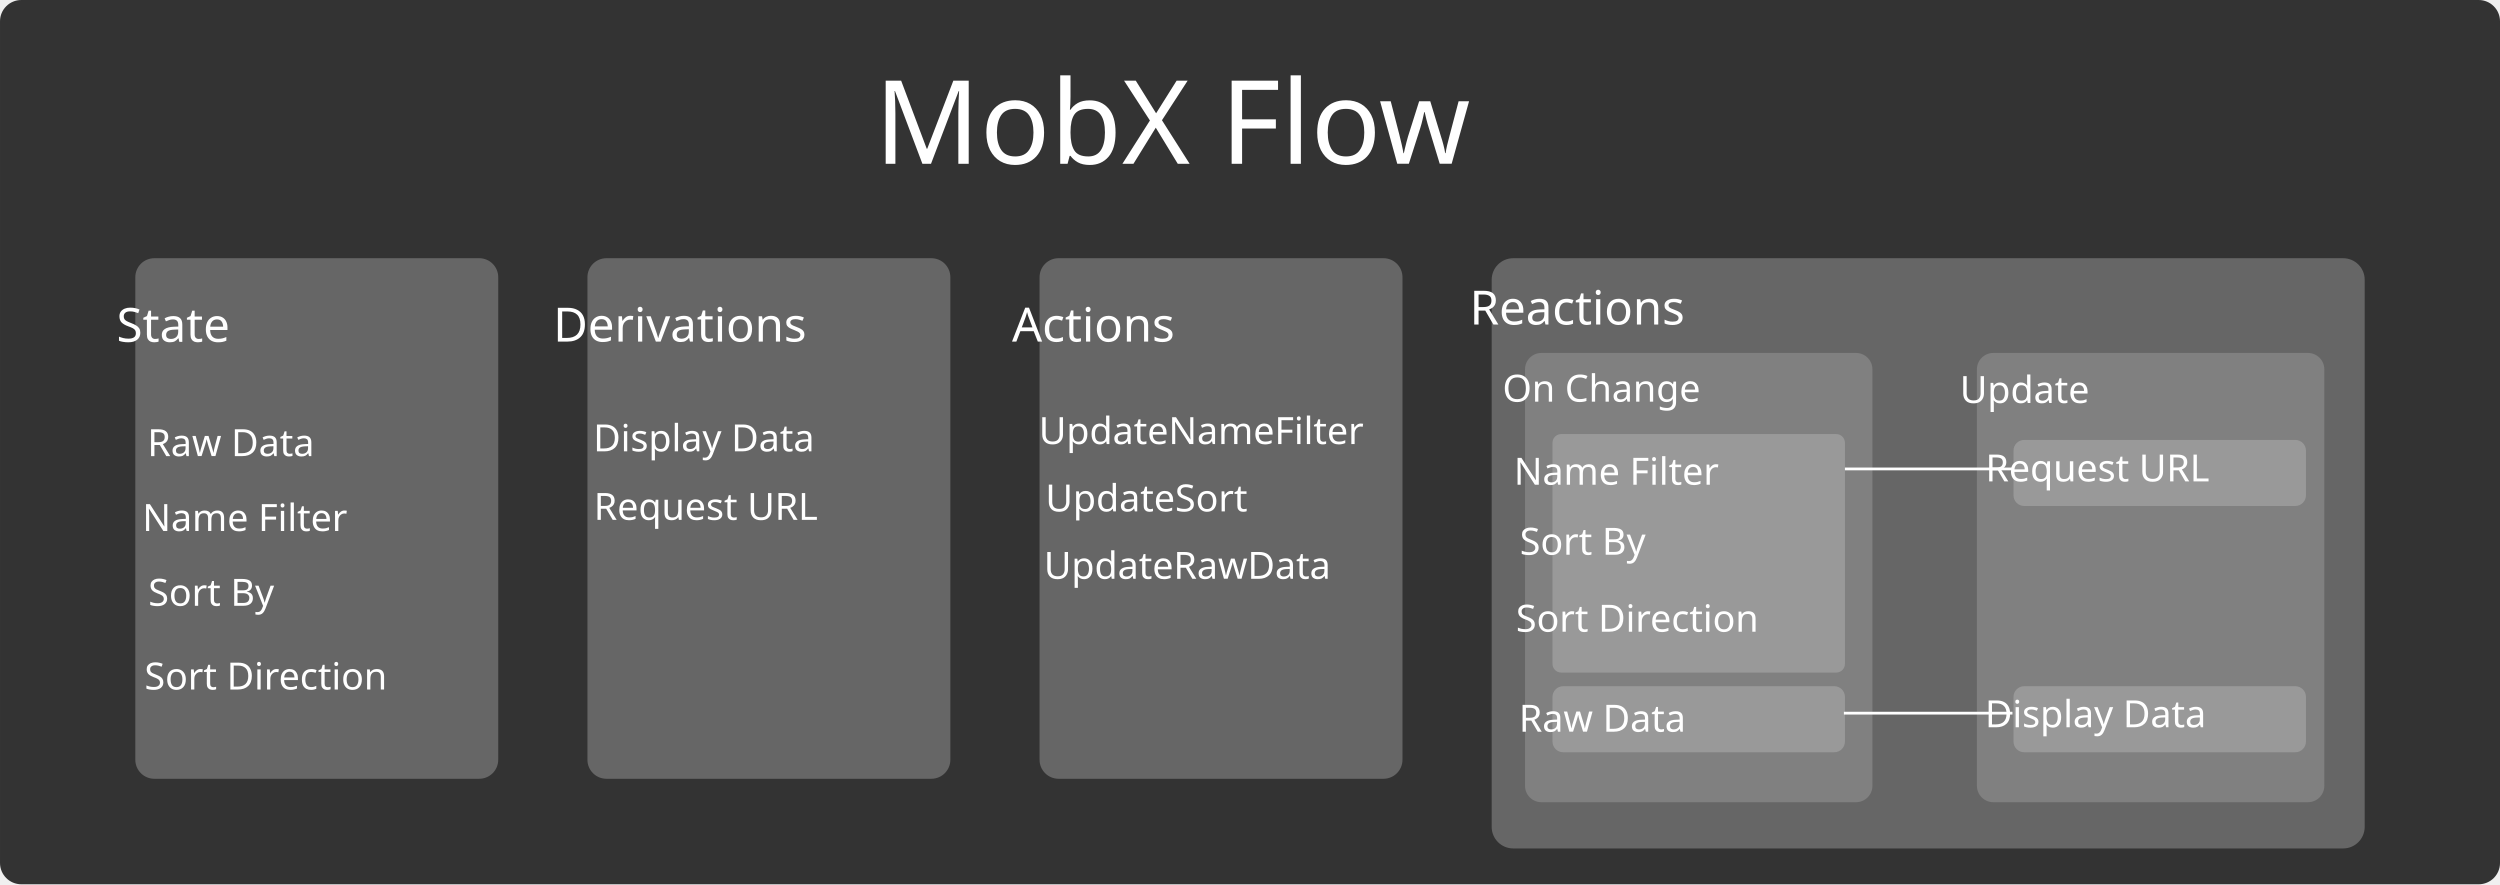
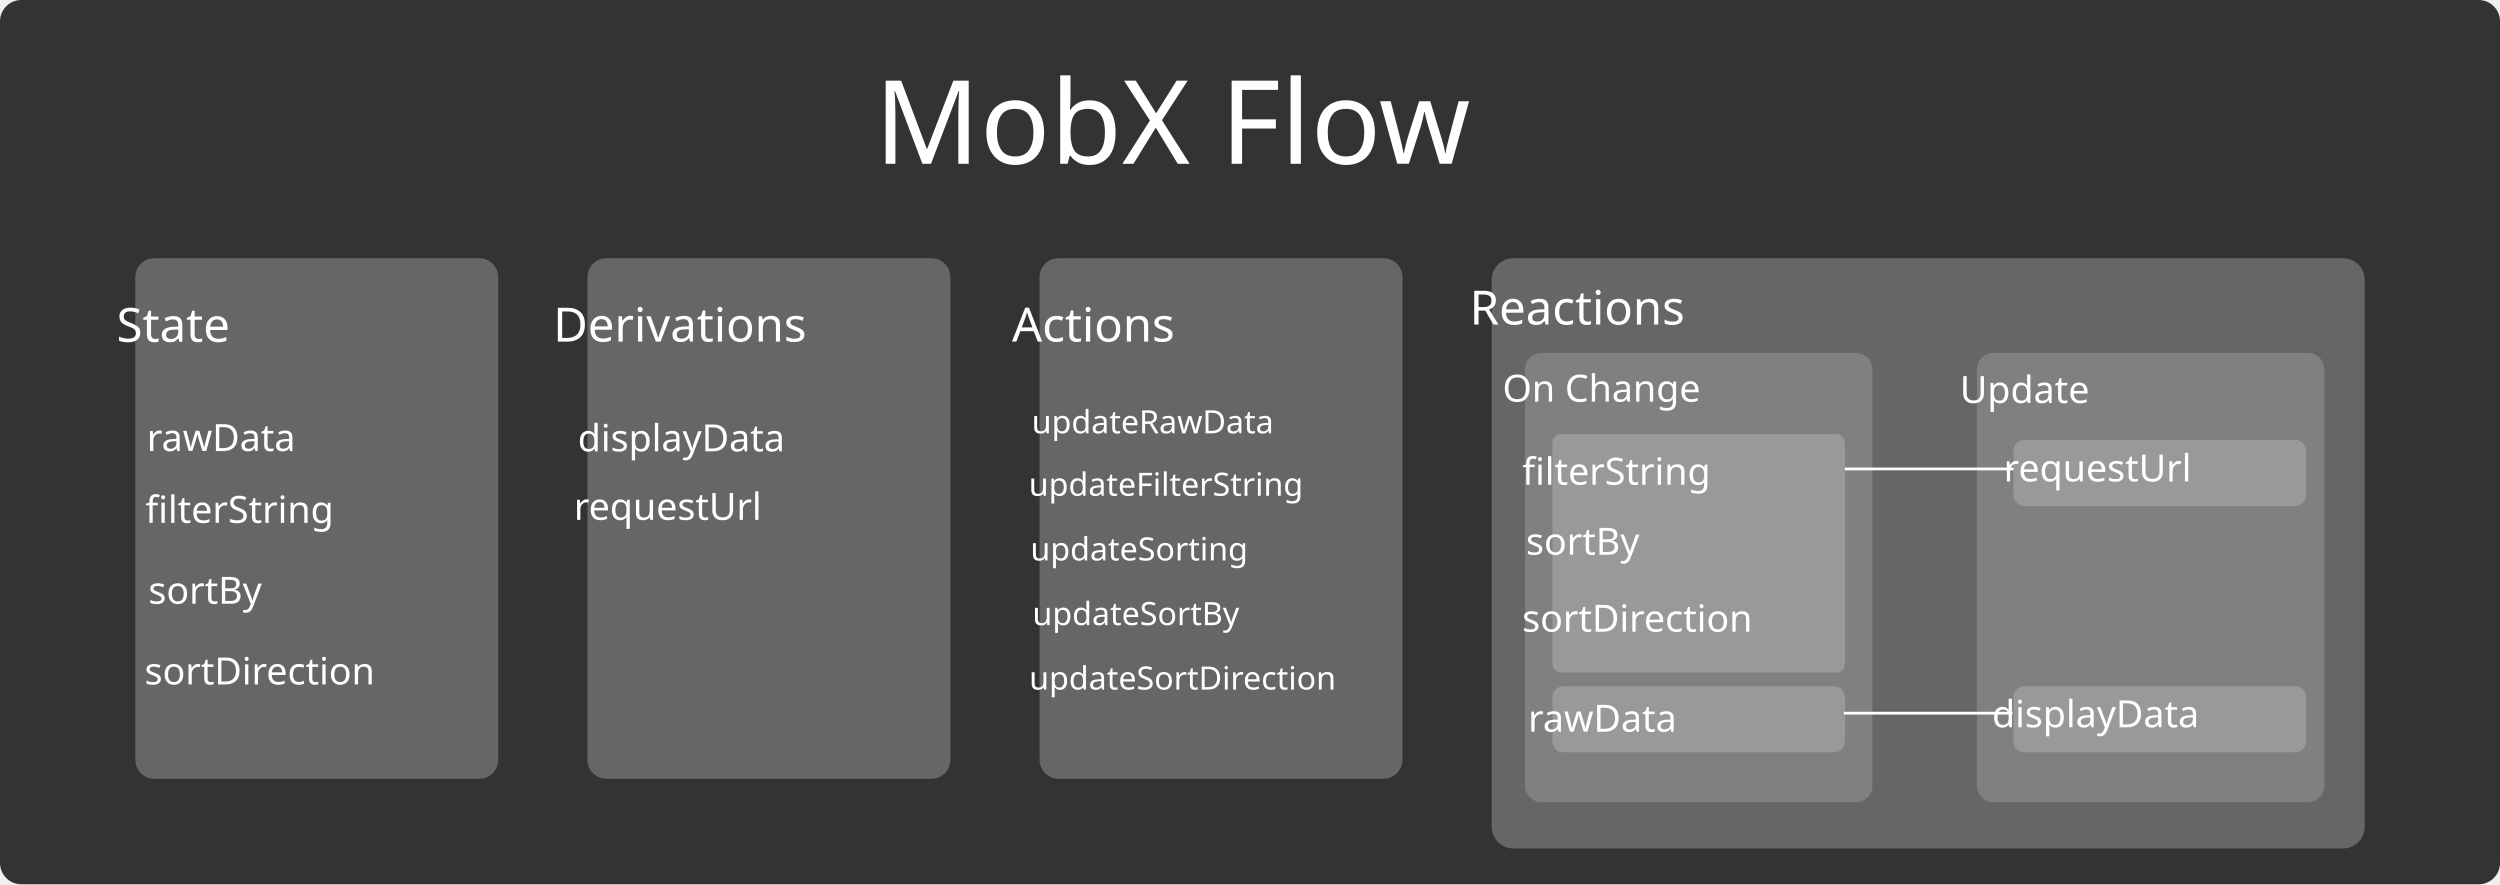
<svg xmlns="http://www.w3.org/2000/svg" width="467.234mm" height="165.265mm" viewBox="0 0 467.234 165.265" version="1.1" id="svg5">
  <defs id="defs2" />
  <g id="layer1" transform="translate(497.5104,-2.718576)">
    <text xml:space="preserve" style="font-size:7.878px;line-height:normal;font-family:Manjari;-inkscape-font-specification:Manjari-Regular;text-align:center;text-decoration-color:#000000;text-anchor:middle;fill:#ffffff;stroke:none;stroke-width:1.805;stop-color:#000000" x="-347.922" y="92.053" id="text290-3-3-2-3-5-9-0">
      <tspan id="tspan288-6-56-9-7-9-4-6" style="fill:#ffffff;stroke:none;stroke-width:1.805" x="-347.922" y="92.053" />
    </text>
    <rect style="fill:#333333;stroke:none;stroke-width:0.582;stop-color:#000000" id="rect2215" width="467.234" height="165.265" x="-497.51" y="2.719" ry="3.983" />
    <text xml:space="preserve" style="font-size:21.748px;line-height:normal;font-family:Manjari;-inkscape-font-specification:Manjari-Regular;text-align:center;text-decoration-color:#000000;text-anchor:middle;fill:#ffffff;stroke:none;stroke-width:4.984;stop-color:#000000" x="-264.27" y="33.333" id="text290-3-7">
      <tspan id="tspan288-6-5" style="fill:#ffffff;stroke:none;stroke-width:4.984" x="-264.27" y="33.333">MobX Flow</tspan>
    </text>
    <g id="g2078" transform="matrix(0.8917485,0,0,0.8917485,-218.2812,8.063394)">
      <g id="g1989" transform="translate(13.63807,3.57135)">
        <rect style="fill:#666666;stroke:none;stroke-width:0.958;stop-color:#000000" id="rect1470-6-6-3-7-4" width="76.06" height="109.1" x="-108.891" y="44.551" ry="3.983" />
        <text xml:space="preserve" style="font-size:9.911px;line-height:normal;font-family:Manjari;-inkscape-font-specification:Manjari-Regular;text-align:center;text-decoration-color:#000000;text-anchor:middle;fill:#ffffff;stroke:none;stroke-width:2.271;stop-color:#000000" x="-86.02" y="62.032" id="text290-3-3-6-6-0">
          <tspan id="tspan288-6-56-2-1-2" style="fill:#ffffff;stroke:none;stroke-width:2.271" x="-86.02" y="62.032">Actions</tspan>
        </text>
-         <text xml:space="preserve" style="font-size:7.878px;line-height:normal;font-family:Manjari;-inkscape-font-specification:Manjari-Regular;text-align:center;text-decoration-color:#000000;text-anchor:middle;fill:#ffffff;stroke:none;stroke-width:1.805;stop-color:#000000" x="-65.781" y="83.499" id="text290-3-3-2-3">
-           <tspan id="tspan288-6-56-9-7" style="fill:#ffffff;stroke:none;stroke-width:1.805" x="-65.781" y="83.499">UpdateNameFilter</tspan>
-         </text>
-         <text xml:space="preserve" style="font-size:7.878px;line-height:normal;font-family:Manjari;-inkscape-font-specification:Manjari-Regular;text-align:center;text-decoration-color:#000000;text-anchor:middle;fill:#ffffff;stroke:none;stroke-width:1.805;stop-color:#000000" x="-77.267" y="97.62" id="text290-3-3-2-3-5">
-           <tspan id="tspan288-6-56-9-7-9" style="fill:#ffffff;stroke:none;stroke-width:1.805" x="-77.267" y="97.62">UpdateSort</tspan>
-         </text>
-         <text xml:space="preserve" style="font-size:7.878px;line-height:normal;font-family:Manjari;-inkscape-font-specification:Manjari-Regular;text-align:center;text-decoration-color:#000000;text-anchor:middle;fill:#ffffff;stroke:none;stroke-width:1.805;stop-color:#000000" x="-68.71" y="111.745" id="text290-3-3-2-3-5-9">
-           <tspan id="tspan288-6-56-9-7-9-4" style="fill:#ffffff;stroke:none;stroke-width:1.805" x="-68.71" y="111.745">UpdateRawData</tspan>
-         </text>
+         <g id="g2616" transform="translate(0,1.186807)">
+           <text xml:space="preserve" style="font-size:6.748px;line-height:normal;font-family:Manjari;-inkscape-font-specification:Manjari-Regular;text-align:center;text-decoration-color:#000000;text-anchor:middle;fill:#ffffff;stroke:none;stroke-width:1.546;stop-color:#000000" x="-72.749" y="93.16" id="text290-3-3-2-3">
+             <tspan id="tspan288-6-56-9-7" style="fill:#ffffff;stroke:none;stroke-width:1.546" x="-72.749" y="93.16">updateFilterString</tspan>
+           </text>
+           <text xml:space="preserve" style="font-size:6.748px;line-height:normal;font-family:Manjari;-inkscape-font-specification:Manjari-Regular;text-align:center;text-decoration-color:#000000;text-anchor:middle;fill:#ffffff;stroke:none;stroke-width:1.546;stop-color:#000000" x="-78.367" y="106.714" id="text290-3-3-2-3-5">
+             <tspan id="tspan288-6-56-9-7-9" style="fill:#ffffff;stroke:none;stroke-width:1.546" x="-78.367" y="106.714">updateSorting</tspan>
+           </text>
+           <text xml:space="preserve" style="font-size:6.748px;line-height:normal;font-family:Manjari;-inkscape-font-specification:Manjari-Regular;text-align:center;text-decoration-color:#000000;text-anchor:middle;fill:#ffffff;stroke:none;stroke-width:1.546;stop-color:#000000" x="-79.061" y="120.261" id="text290-3-3-2-3-5-5">
+             <tspan id="tspan288-6-56-9-7-9-47" style="fill:#ffffff;stroke:none;stroke-width:1.546" x="-79.061" y="120.261">updateSortBy</tspan>
+           </text>
+           <text xml:space="preserve" style="font-size:6.748px;line-height:normal;font-family:Manjari;-inkscape-font-specification:Manjari-Regular;text-align:center;text-decoration-color:#000000;text-anchor:middle;fill:#ffffff;stroke:none;stroke-width:1.546;stop-color:#000000" x="-69.265" y="133.769" id="text290-3-3-2-3-5-5-4">
+             <tspan id="tspan288-6-56-9-7-9-47-4" style="fill:#ffffff;stroke:none;stroke-width:1.546" x="-69.265" y="133.769">updateSortDirection</tspan>
+           </text>
+           <text xml:space="preserve" style="font-size:6.748px;line-height:normal;font-family:Manjari;-inkscape-font-specification:Manjari-Regular;text-align:center;text-decoration-color:#000000;text-anchor:middle;fill:#ffffff;stroke:none;stroke-width:1.546;stop-color:#000000" x="-75.525" y="80.064" id="text290-3-3-2-3-5-9">
+             <tspan id="tspan288-6-56-9-7-9-4" style="fill:#ffffff;stroke:none;stroke-width:1.546" x="-75.525" y="80.064">updateRawData</tspan>
+           </text>
+         </g>
      </g>
      <g id="g1978" transform="translate(12.49643,3.57135)">
        <rect style="fill:#666666;stroke:none;stroke-width:0.958;stop-color:#000000" id="rect1470-6-6-3-7" width="76.06" height="109.1" x="-202.506" y="44.551" ry="3.983" />
        <text xml:space="preserve" style="font-size:9.911px;line-height:normal;font-family:Manjari;-inkscape-font-specification:Manjari-Regular;text-align:center;text-decoration-color:#000000;text-anchor:middle;fill:#ffffff;stroke:none;stroke-width:2.271;stop-color:#000000" x="-171.524" y="62.029" id="text290-3-3-6-6">
          <tspan id="tspan288-6-56-2-1" style="fill:#ffffff;stroke:none;stroke-width:2.271" x="-171.524" y="62.029">Derivations</tspan>
        </text>
-         <text xml:space="preserve" style="font-size:7.878px;line-height:normal;font-family:Manjari;-inkscape-font-specification:Manjari-Regular;text-align:center;text-decoration-color:#000000;text-anchor:middle;fill:#ffffff;stroke:none;stroke-width:1.805;stop-color:#000000" x="-168.885" y="85.031" id="text290-3-3-2">
-           <tspan id="tspan288-6-56-9" style="fill:#ffffff;stroke:none;stroke-width:1.805" x="-168.885" y="85.031">Display Data</tspan>
-         </text>
-         <text xml:space="preserve" style="font-size:7.878px;line-height:normal;font-family:Manjari;-inkscape-font-specification:Manjari-Regular;text-align:center;text-decoration-color:#000000;text-anchor:middle;fill:#ffffff;stroke:none;stroke-width:1.805;stop-color:#000000" x="-168.473" y="99.392" id="text290-3-3-2-1">
-           <tspan id="tspan288-6-56-9-2" style="fill:#ffffff;stroke:none;stroke-width:1.805" x="-168.473" y="99.392">Request URL</tspan>
-         </text>
+         <g id="g2604">
+           <text xml:space="preserve" style="font-size:7.878px;line-height:normal;font-family:Manjari;-inkscape-font-specification:Manjari-Regular;text-align:center;text-decoration-color:#000000;text-anchor:middle;fill:#ffffff;stroke:none;stroke-width:1.805;stop-color:#000000" x="-171.563" y="85.031" id="text290-3-3-2">
+             <tspan id="tspan288-6-56-9" style="fill:#ffffff;stroke:none;stroke-width:1.805" x="-171.563" y="85.031">displayData</tspan>
+           </text>
+           <text xml:space="preserve" style="font-size:7.878px;line-height:normal;font-family:Manjari;-inkscape-font-specification:Manjari-Regular;text-align:center;text-decoration-color:#000000;text-anchor:middle;fill:#ffffff;stroke:none;stroke-width:1.805;stop-color:#000000" x="-174.407" y="99.392" id="text290-3-3-2-1">
+             <tspan id="tspan288-6-56-9-2" style="fill:#ffffff;stroke:none;stroke-width:1.805" x="-174.407" y="99.392">requestUrl</tspan>
+           </text>
+         </g>
      </g>
      <g id="g1969" transform="translate(0,3.641811)">
        <rect style="fill:#666666;stroke:none;stroke-width:0.958;stop-color:#000000" id="rect1470-6-6-3" width="76.06" height="109.1" x="-284.766" y="44.481" ry="3.983" />
-         <text xml:space="preserve" style="font-size:7.878px;line-height:normal;font-family:Manjari;-inkscape-font-specification:Manjari-Regular;text-align:center;text-decoration-color:#000000;text-anchor:middle;fill:#ffffff;stroke:none;stroke-width:1.805;stop-color:#000000" x="-255.516" y="85.957" id="text290-3-3">
-           <tspan id="tspan288-6-56" style="fill:#ffffff;stroke:none;stroke-width:1.805" x="-255.516" y="85.957">Raw Data</tspan>
-         </text>
        <text xml:space="preserve" style="font-size:9.911px;line-height:normal;font-family:Manjari;-inkscape-font-specification:Manjari-Regular;text-align:center;text-decoration-color:#000000;text-anchor:middle;fill:#ffffff;stroke:none;stroke-width:2.271;stop-color:#000000" x="-265.217" y="62.012" id="text290-3-3-6">
          <tspan id="tspan288-6-56-2" style="fill:#ffffff;stroke:none;stroke-width:2.271" x="-265.217" y="62.012">State</tspan>
        </text>
-         <text xml:space="preserve" style="font-size:7.878px;line-height:normal;font-family:Manjari;-inkscape-font-specification:Manjari-Regular;text-align:center;text-decoration-color:#000000;text-anchor:middle;fill:#ffffff;stroke:none;stroke-width:1.805;stop-color:#000000" x="-252.587" y="101.652" id="text290-3-3-2-1-7">
-           <tspan id="tspan288-6-56-9-2-0" style="fill:#ffffff;stroke:none;stroke-width:1.805" x="-252.587" y="101.652">Name Filter</tspan>
-         </text>
-         <text xml:space="preserve" style="font-size:7.878px;line-height:normal;font-family:Manjari;-inkscape-font-specification:Manjari-Regular;text-align:center;text-decoration-color:#000000;text-anchor:middle;fill:#ffffff;stroke:none;stroke-width:1.805;stop-color:#000000" x="-259.644" y="117.325" id="text290-3-3-2-1-7-9">
-           <tspan id="tspan288-6-56-9-2-0-3" style="fill:#ffffff;stroke:none;stroke-width:1.805" x="-259.644" y="117.325">Sort By</tspan>
-         </text>
-         <text xml:space="preserve" style="font-size:7.878px;line-height:normal;font-family:Manjari;-inkscape-font-specification:Manjari-Regular;text-align:center;text-decoration-color:#000000;text-anchor:middle;fill:#ffffff;stroke:none;stroke-width:1.805;stop-color:#000000" x="-248.208" y="134.875" id="text290-3-3-2-1-7-9-6">
-           <tspan id="tspan288-6-56-9-2-0-3-0" style="fill:#ffffff;stroke:none;stroke-width:1.805" x="-248.208" y="134.875">Sort Direction</tspan>
-         </text>
+         <g id="g2598" transform="translate(0,-1.064412)">
+           <text xml:space="preserve" style="font-size:7.878px;line-height:normal;font-family:Manjari;-inkscape-font-specification:Manjari-Regular;text-align:center;text-decoration-color:#000000;text-anchor:middle;fill:#ffffff;stroke:none;stroke-width:1.805;stop-color:#000000" x="-255.516" y="85.957" id="text290-3-3">
+             <tspan id="tspan288-6-56" style="fill:#ffffff;stroke:none;stroke-width:1.805" x="-255.516" y="85.957">rawData</tspan>
+           </text>
+           <text xml:space="preserve" style="font-size:7.878px;line-height:normal;font-family:Manjari;-inkscape-font-specification:Manjari-Regular;text-align:center;text-decoration-color:#000000;text-anchor:middle;fill:#ffffff;stroke:none;stroke-width:1.805;stop-color:#000000" x="-251.664" y="101.014" id="text290-3-3-2-1-7">
+             <tspan id="tspan288-6-56-9-2-0" style="fill:#ffffff;stroke:none;stroke-width:1.805" x="-251.664" y="101.014">filterString</tspan>
+           </text>
+           <text xml:space="preserve" style="font-size:7.878px;line-height:normal;font-family:Manjari;-inkscape-font-specification:Manjari-Regular;text-align:center;text-decoration-color:#000000;text-anchor:middle;fill:#ffffff;stroke:none;stroke-width:1.805;stop-color:#000000" x="-258.876" y="117.964" id="text290-3-3-2-1-7-9">
+             <tspan id="tspan288-6-56-9-2-0-3" style="fill:#ffffff;stroke:none;stroke-width:1.805" x="-258.876" y="117.964">sortBy</tspan>
+           </text>
+           <text xml:space="preserve" style="font-size:7.878px;line-height:normal;font-family:Manjari;-inkscape-font-specification:Manjari-Regular;text-align:center;text-decoration-color:#000000;text-anchor:middle;fill:#ffffff;stroke:none;stroke-width:1.805;stop-color:#000000" x="-247.44" y="134.875" id="text290-3-3-2-1-7-9-6">
+             <tspan id="tspan288-6-56-9-2-0-3-0" style="fill:#ffffff;stroke:none;stroke-width:1.805" x="-247.44" y="134.875">sortDirection</tspan>
+           </text>
+         </g>
      </g>
      <g id="g2018">
        <rect style="fill:#666666;stroke:none;stroke-width:1.582;stop-color:#000000" id="rect1470-6-6" width="182.965" height="123.702" x="-0.497" y="48.123" ry="4.516" />
        <rect style="fill:#808080;stroke:none;stroke-width:0.871;stop-color:#000000" id="rect1470-6-5" width="72.809" height="94.155" x="101.199" y="67.978" ry="3.437" />
        <rect style="fill:#999999;stroke:none;stroke-width:0.306;stop-color:#000000" id="rect1470-5-4-7" width="61.287" height="13.841" x="108.869" y="86.208" ry="2.231" />
        <text xml:space="preserve" style="font-size:7.878px;line-height:normal;font-family:Manjari;-inkscape-font-specification:Manjari-Regular;text-align:center;text-decoration-color:#000000;text-anchor:middle;fill:#ffffff;stroke:none;stroke-width:1.805;stop-color:#000000" x="135.693" y="94.901" id="text290-3-3-2-3-5-9-7">
-           <tspan id="tspan288-6-56-9-7-9-4-8" style="fill:#ffffff;stroke:none;stroke-width:1.805" x="135.693" y="94.901">Request URL</tspan>
+           <tspan id="tspan288-6-56-9-7-9-4-8" style="fill:#ffffff;stroke:none;stroke-width:1.805" x="135.693" y="94.901">requestUrl</tspan>
        </text>
        <rect style="fill:#999999;stroke:none;stroke-width:0.306;stop-color:#000000" id="rect1470-5-4" width="61.287" height="13.841" x="108.869" y="137.823" ry="2.231" />
        <text xml:space="preserve" style="font-size:7.878px;line-height:normal;font-family:Manjari;-inkscape-font-specification:Manjari-Regular;text-align:center;text-decoration-color:#000000;text-anchor:middle;fill:#ffffff;stroke:none;stroke-width:1.805;stop-color:#000000" x="135.281" y="146.435" id="text290-3-3-2-3-5-9-7-6">
-           <tspan id="tspan288-6-56-9-7-9-4-8-1" style="fill:#ffffff;stroke:none;stroke-width:1.805" x="135.281" y="146.435">Display Data</tspan>
+           <tspan id="tspan288-6-56-9-7-9-4-8-1" style="fill:#ffffff;stroke:none;stroke-width:1.805" x="135.281" y="146.435">displayData</tspan>
        </text>
        <text xml:space="preserve" style="font-size:9.911px;line-height:normal;font-family:Manjari;-inkscape-font-specification:Manjari-Regular;text-align:center;text-decoration-color:#000000;text-anchor:middle;fill:#ffffff;stroke:none;stroke-width:2.271;stop-color:#000000" x="29.028" y="62.029" id="text290-3-3-6-6-0-2">
          <tspan id="tspan288-6-56-2-1-2-2" style="fill:#ffffff;stroke:none;stroke-width:2.271" x="29.028" y="62.029">Reactions</tspan>
        </text>
        <rect style="fill:#808080;stroke:none;stroke-width:0.871;stop-color:#000000" id="rect1470-6" width="72.809" height="94.155" x="6.488" y="67.978" ry="3.437" />
        <rect style="fill:#999999;stroke:none;stroke-width:0.582;stop-color:#000000" id="rect1470" width="61.287" height="49.987" x="12.249" y="84.98" ry="1.825" />
        <rect style="fill:#999999;stroke:none;stroke-width:0.306;stop-color:#000000" id="rect1470-5" width="61.287" height="13.841" x="12.249" y="137.823" ry="2.231" />
        <text xml:space="preserve" style="font-size:7.878px;line-height:normal;font-family:Manjari;-inkscape-font-specification:Manjari-Regular;text-align:center;text-decoration-color:#000000;text-anchor:middle;fill:#ffffff;stroke:none;stroke-width:1.805;stop-color:#000000" x="34.854" y="95.593" id="text290-3-3-2-1-7-8">
-           <tspan id="tspan288-6-56-9-2-0-9" style="fill:#ffffff;stroke:none;stroke-width:1.805" x="34.854" y="95.593">Name Filter</tspan>
+           <tspan id="tspan288-6-56-9-2-0-9" style="fill:#ffffff;stroke:none;stroke-width:1.805" x="34.854" y="95.593">filterString</tspan>
        </text>
        <text xml:space="preserve" style="font-size:7.878px;line-height:normal;font-family:Manjari;-inkscape-font-specification:Manjari-Regular;text-align:center;text-decoration-color:#000000;text-anchor:middle;fill:#ffffff;stroke:none;stroke-width:1.805;stop-color:#000000" x="31.736" y="78.196" id="text290-3-3-2-1-7-8-2">
          <tspan id="tspan288-6-56-9-2-0-9-9" style="fill:#ffffff;stroke:none;stroke-width:1.805" x="31.736" y="78.196">On Change</tspan>
        </text>
        <text xml:space="preserve" style="font-size:7.878px;line-height:normal;font-family:Manjari;-inkscape-font-specification:Manjari-Regular;text-align:center;text-decoration-color:#000000;text-anchor:middle;fill:#ffffff;stroke:none;stroke-width:1.805;stop-color:#000000" x="120.423" y="78.465" id="text290-3-3-2-1-7-8-2-4">
          <tspan id="tspan288-6-56-9-2-0-9-9-5" style="fill:#ffffff;stroke:none;stroke-width:1.805" x="120.423" y="78.465">Update</tspan>
        </text>
        <text xml:space="preserve" style="font-size:7.878px;line-height:normal;font-family:Manjari;-inkscape-font-specification:Manjari-Regular;text-align:center;text-decoration-color:#000000;text-anchor:middle;fill:#ffffff;stroke:none;stroke-width:1.805;stop-color:#000000" x="27.797" y="110.271" id="text290-3-3-2-1-7-9-7">
-           <tspan id="tspan288-6-56-9-2-0-3-3" style="fill:#ffffff;stroke:none;stroke-width:1.805" x="27.797" y="110.271">Sort By</tspan>
+           <tspan id="tspan288-6-56-9-2-0-3-3" style="fill:#ffffff;stroke:none;stroke-width:1.805" x="27.797" y="110.271">sortBy</tspan>
        </text>
        <text xml:space="preserve" style="font-size:7.878px;line-height:normal;font-family:Manjari;-inkscape-font-specification:Manjari-Regular;text-align:center;text-decoration-color:#000000;text-anchor:middle;fill:#ffffff;stroke:none;stroke-width:1.805;stop-color:#000000" x="39.233" y="126.402" id="text290-3-3-2-1-7-9-6-6">
-           <tspan id="tspan288-6-56-9-2-0-3-0-1" style="fill:#ffffff;stroke:none;stroke-width:1.805" x="39.233" y="126.402">Sort Direction</tspan>
+           <tspan id="tspan288-6-56-9-2-0-3-0-1" style="fill:#ffffff;stroke:none;stroke-width:1.805" x="39.233" y="126.402">sortDirection</tspan>
        </text>
        <text xml:space="preserve" style="font-size:7.878px;line-height:normal;font-family:Manjari;-inkscape-font-specification:Manjari-Regular;text-align:center;text-decoration-color:#000000;text-anchor:middle;fill:#ffffff;stroke:none;stroke-width:1.805;stop-color:#000000" x="31.924" y="147.36" id="text290-3-3-2-1-7-9-6-6-0">
-           <tspan id="tspan288-6-56-9-2-0-3-0-1-3" style="fill:#ffffff;stroke:none;stroke-width:1.805" x="31.924" y="147.36">Raw Data</tspan>
+           <tspan id="tspan288-6-56-9-2-0-3-0-1-3" style="fill:#ffffff;stroke:none;stroke-width:1.805" x="31.924" y="147.36">rawData</tspan>
        </text>
        <path style="fill:#ffffff;stroke:#ffffff;stroke-width:0.582;stop-color:#000000" d="M 73.536,92.285 H 108.869" id="path1740" />
        <path style="fill:#ffffff;stroke:#ffffff;stroke-width:0.582;stop-color:#000000" d="M 73.319,143.471 H 108.652" id="path1740-9" />
      </g>
    </g>
  </g>
</svg>
